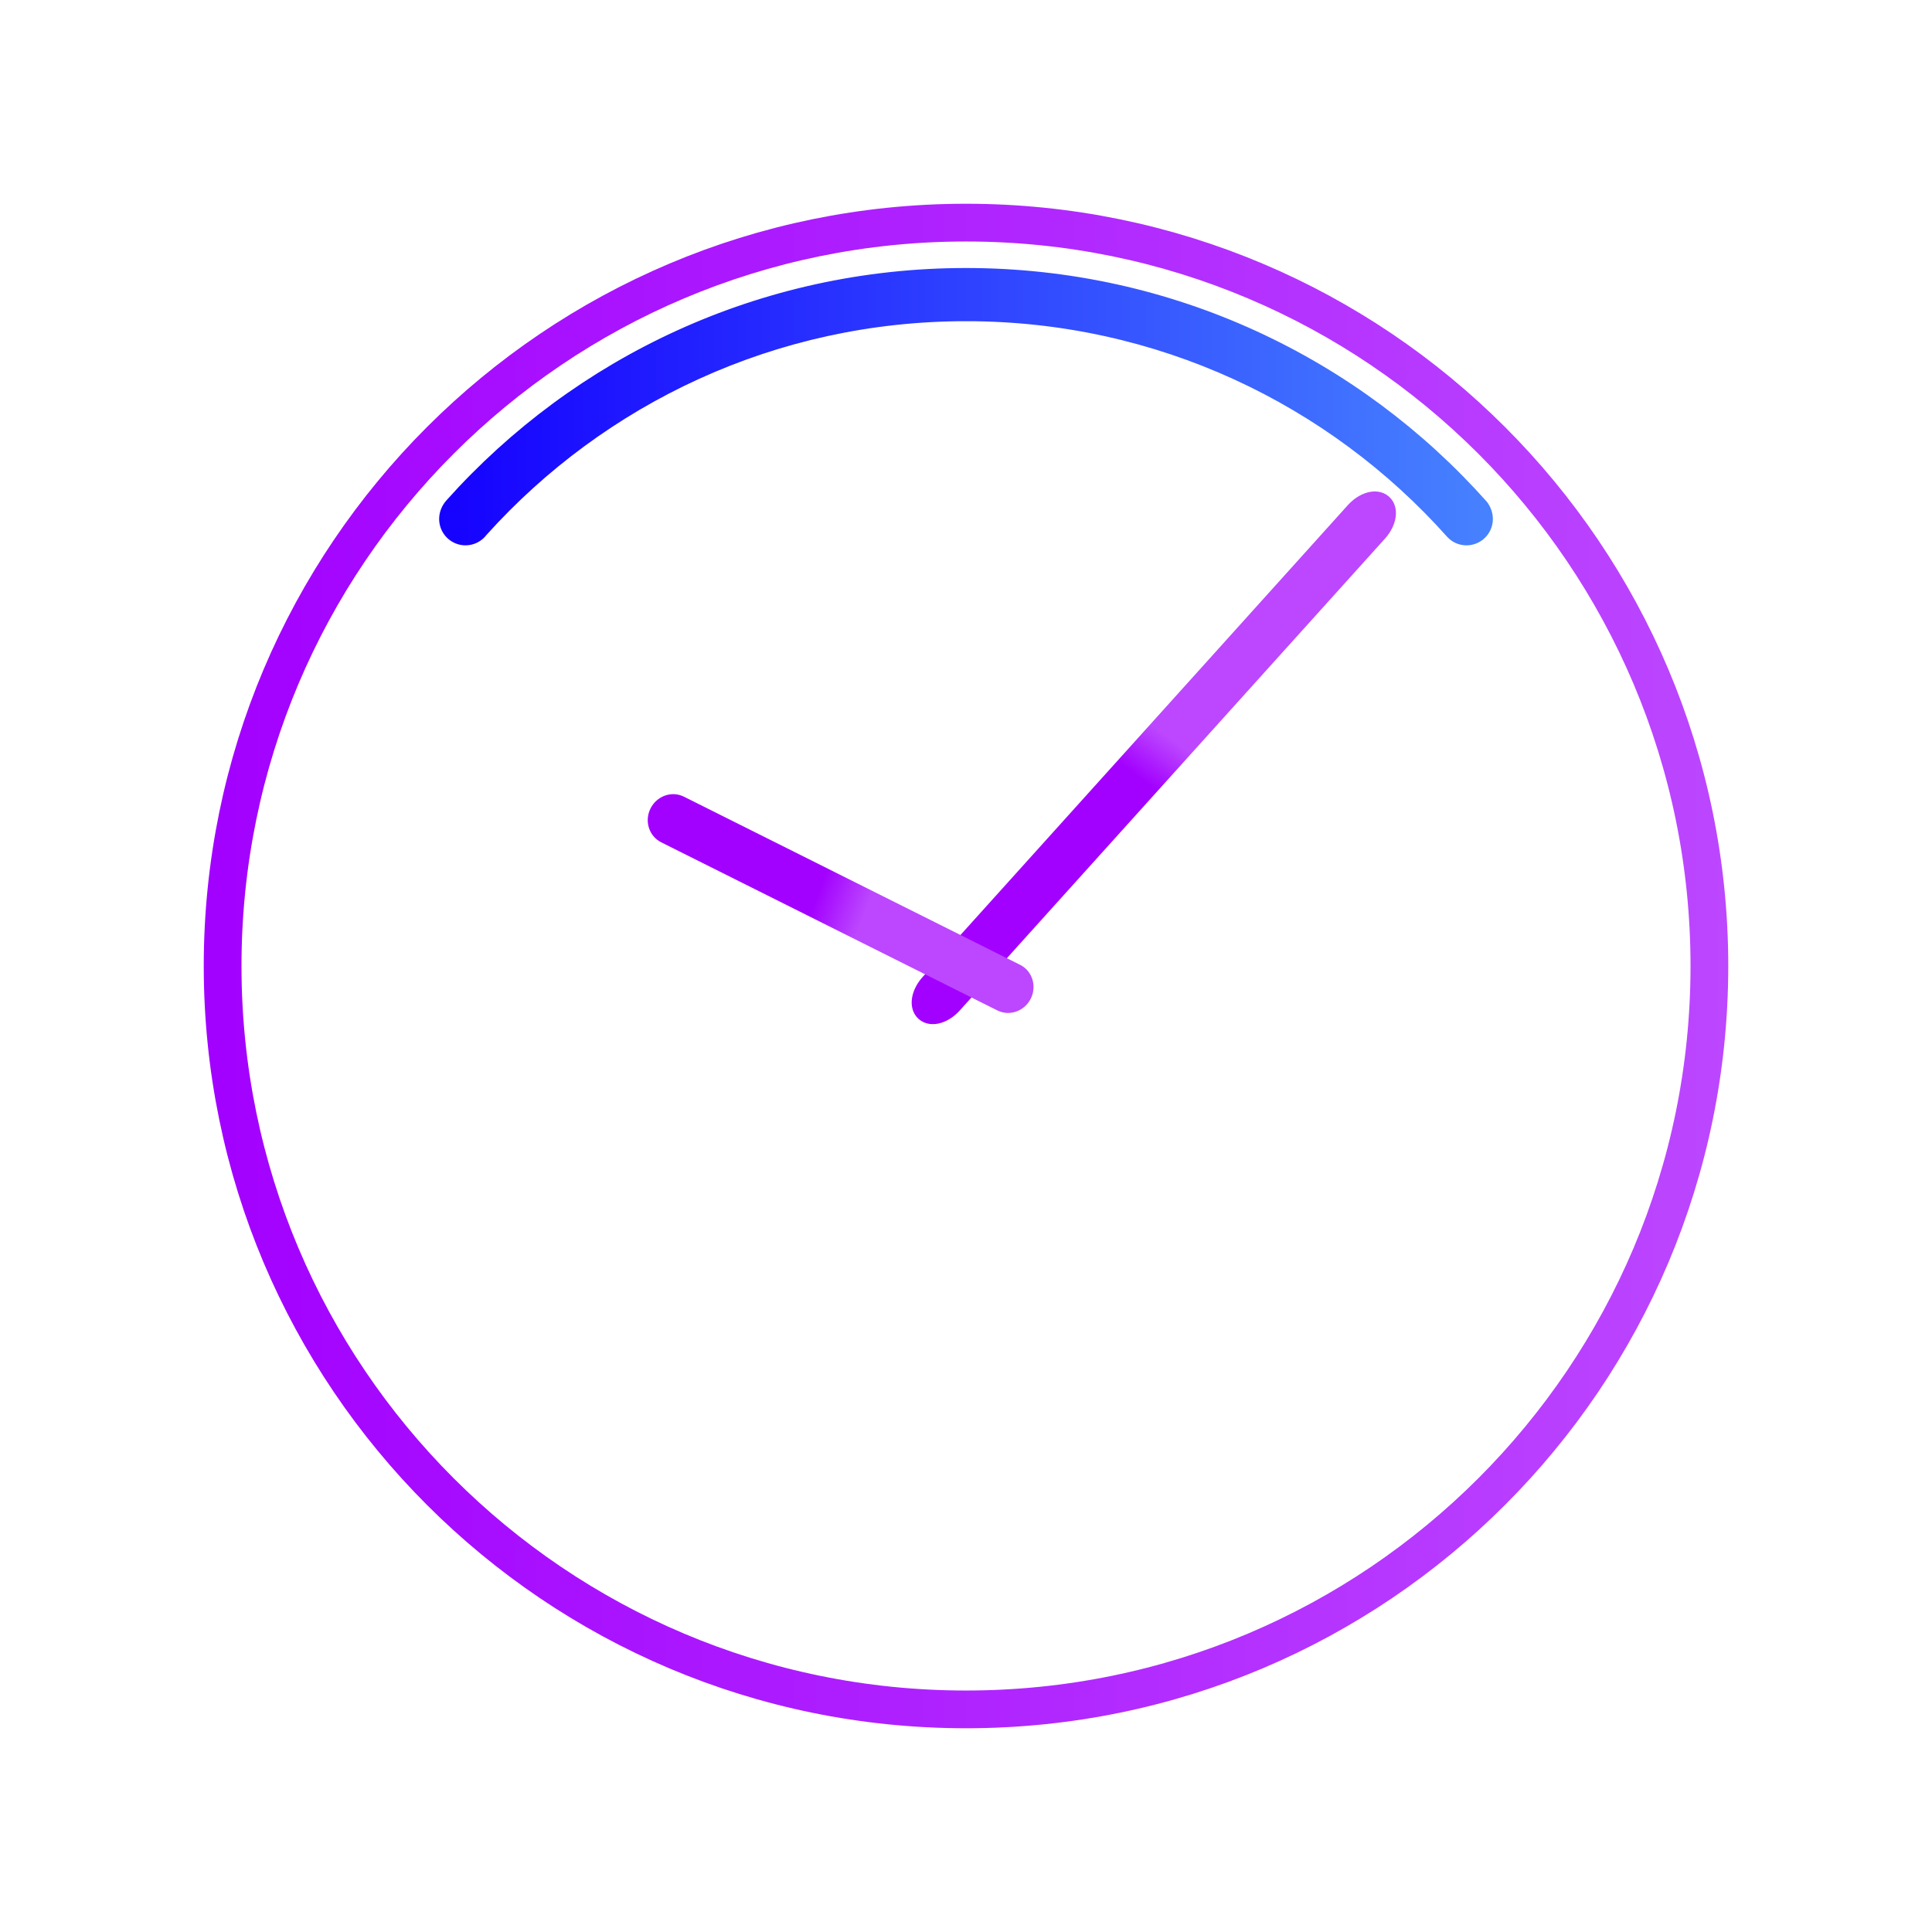
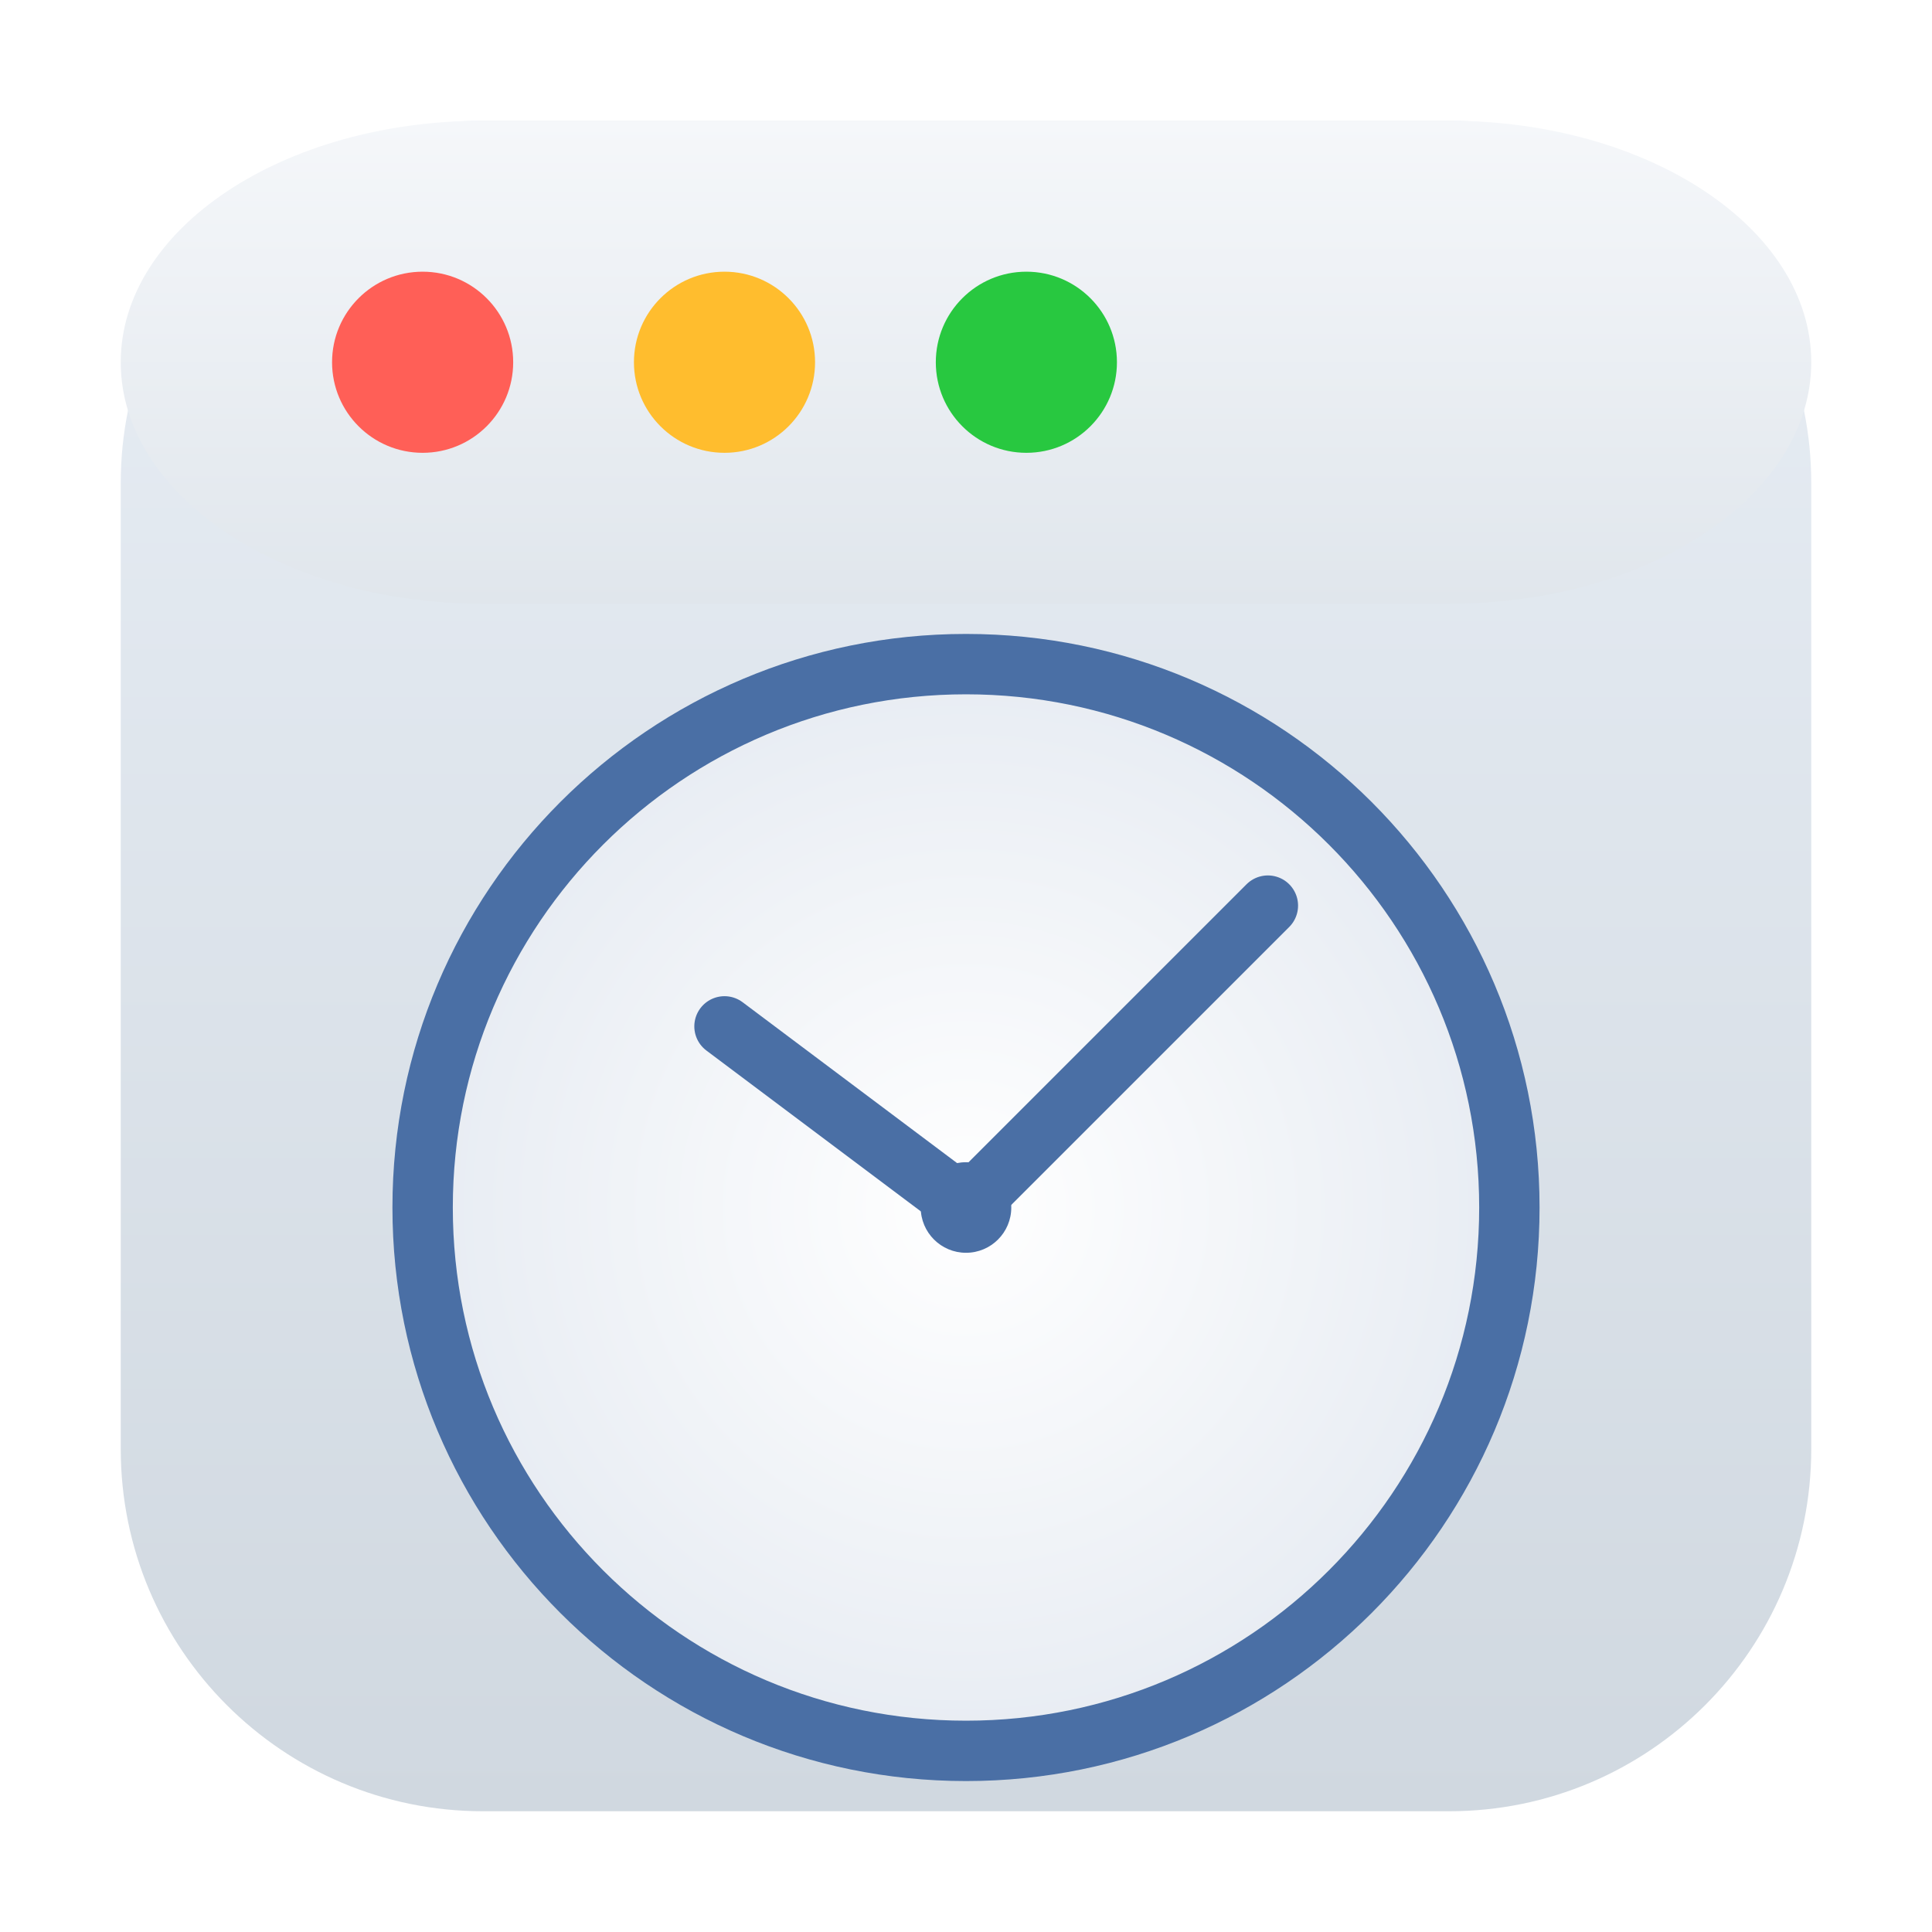
- <svg xmlns="http://www.w3.org/2000/svg" xmlns:xlink="http://www.w3.org/1999/xlink" width="1024" height="1024" viewBox="0 0 270.933 270.933" version="1.1" id="svg1" xml:space="preserve">
-   <defs id="defs1">
-     <linearGradient id="linearGradient43">
-       <stop style="stop-color:#bc47ff;stop-opacity:1;" offset="0" id="stop43" />
-       <stop style="stop-color:#a200ff;stop-opacity:1;" offset="1" id="stop42" />
+ <svg xmlns="http://www.w3.org/2000/svg" width="1024" height="1024" viewBox="0 0 1024 1024" version="1.1" id="svg19">
+   <rect x="64" y="64" width="896" height="896" rx="192" ry="192" fill="url(#bgGradient)" id="rect1" style="display:inline;fill:url(#bgGradient);stroke-width:2" />
+   <rect x="64" y="64" width="896" height="256" rx="192" ry="192" fill="url(#barGradient)" id="rect2" style="display:inline;fill:url(#barGradient);stroke-width:2" />
+   <circle cx="224" cy="192" r="48" fill="#ff5f57" id="circle2" style="display:inline;stroke-width:2" />
+   <circle cx="384" cy="192" r="48" fill="#ffbd2e" id="circle3" style="display:inline;stroke-width:2" />
+   <circle cx="544" cy="192" r="48" fill="#28c840" id="circle4" style="display:inline;stroke-width:2" />
+   <circle cx="512" cy="640" r="288" fill="url(#clockGradient)" stroke="#4a6fa5" stroke-width="32" id="circle5" style="display:inline;fill:url(#clockGradient)" />
+   <line x1="512" y1="640" x2="672" y2="480" stroke="#4a6fa5" stroke-width="32" stroke-linecap="round" id="line13" style="display:inline" />
+   <line x1="512" y1="640" x2="384" y2="544" stroke="#4a6fa5" stroke-width="32" stroke-linecap="round" id="line14" style="display:inline" />
+   <circle cx="512" cy="640" r="24" fill="#4a6fa5" id="circle14" style="display:inline;stroke-width:2" />
+   <defs id="defs19">
+     <linearGradient id="bgGradient" x1="32" y1="32" x2="32" y2="480" gradientUnits="userSpaceOnUse" gradientTransform="scale(2)">
+       <stop offset="0%" stop-color="#E8EEF5" id="stop14" />
+       <stop offset="100%" stop-color="#D0D8E0" id="stop15" />
    </linearGradient>
-     <linearGradient id="linearGradient41">
-       <stop style="stop-color:#bc47ff;stop-opacity:1;" offset="0" id="stop41" />
-       <stop style="stop-color:#a200ff;stop-opacity:1;" offset="1" id="stop40" />
+     <linearGradient id="barGradient" x1="17.105" y1="59.867" x2="17.105" y2="299.333" gradientTransform="scale(3.741657,1.069045)" gradientUnits="userSpaceOnUse">
+       <stop offset="0%" stop-color="#F5F7FA" id="stop16" />
+       <stop offset="100%" stop-color="#E0E6EC" id="stop17" />
    </linearGradient>
-     <linearGradient id="linearGradient31">
-       <stop style="stop-color:#a200ff;stop-opacity:1;" offset="0" id="stop30" />
-       <stop style="stop-color:#bc47ff;stop-opacity:1;" offset="1" id="stop31" />
-     </linearGradient>
-     <linearGradient id="linearGradient27">
-       <stop style="stop-color:#1500ff;stop-opacity:1;" offset="0" id="stop26" />
-       <stop style="stop-color:#4783ff;stop-opacity:1;" offset="1" id="stop27" />
-     </linearGradient>
-     <rect x="236.107" y="536.975" width="84.998" height="76.903" id="rect17" />
-     <clipPath id="a">
-       <path d="M150.97 50.8c-9.07.38-19.66 3.95-25.85 8.6-5.62 4.21-10.26 10.47-8.46 16.56 9.9.19 20.13-3.47 26.07-8.18 5.55-4.4 9.77-10.63 8.24-16.99m3.35 24.48c-15.27 0-21.72 4.49-32.31 4.49-10.92 0-19.23-4.49-32.43-4.49-12.98 0-26.77 4.88-35.51 13.21l-.16.16A24.3 24.3 0 0 0 46.88 102c-.76 4.14-.56 8.66.62 13.35a46 46 0 0 0 5.93 13.35 65 65 0 0 0 11.45 13.35c7 6.45 16.2 13.28 28.04 13.34 11.08.07 14.21-4.37 29.24-4.42s17.87 4.47 28.94 4.4c11.35-.05 20.7-7 27.67-13.32l1.98-1.83a70 70 0 0 0 10.12-11.51l.87-1.18c-9.96-2.32-17.03-6.85-20.85-12.18-3-4.18-4-8.86-2.81-13.35 1.31-4.98 5.3-9.73 12.2-13.35a45 45 0 0 1 6.52-2.76c-8.72-6.72-20.95-10.61-32.48-10.61" id="path1-5" />
-     </clipPath>
-     <clipPath id="a-4">
-       <path d="m 150.97,50.8 c -9.07,0.38 -19.66,3.95 -25.85,8.6 -5.62,4.21 -10.26,10.47 -8.46,16.56 9.9,0.19 20.13,-3.47 26.07,-8.18 5.55,-4.4 9.77,-10.63 8.24,-16.99 m 3.35,24.48 c -15.27,0 -21.72,4.49 -32.31,4.49 -10.92,0 -19.23,-4.49 -32.43,-4.49 -12.98,0 -26.77,4.88 -35.51,13.21 l -0.16,0.16 A 24.3,24.3 0 0 0 46.88,102 c -0.76,4.14 -0.56,8.66 0.62,13.35 a 46,46 0 0 0 5.93,13.35 65,65 0 0 0 11.45,13.35 c 7,6.45 16.2,13.28 28.04,13.34 11.08,0.07 14.21,-4.37 29.24,-4.42 15.03,-0.05 17.87,4.47 28.94,4.4 11.35,-0.05 20.7,-7 27.67,-13.32 l 1.98,-1.83 a 70,70 0 0 0 10.12,-11.51 l 0.87,-1.18 c -9.96,-2.32 -17.03,-6.85 -20.85,-12.18 -3,-4.18 -4,-8.86 -2.81,-13.35 1.31,-4.98 5.3,-9.73 12.2,-13.35 a 45,45 0 0 1 6.52,-2.76 C 178.08,79.17 165.85,75.28 154.32,75.28" id="path1-6" />
-     </clipPath>
-     <linearGradient xlink:href="#linearGradient27" id="linearGradient24" x1="60.524" y1="57.029" x2="210.409" y2="57.029" gradientUnits="userSpaceOnUse" />
-     <linearGradient xlink:href="#linearGradient27" id="linearGradient26" x1="60.524" y1="57.029" x2="210.409" y2="57.029" gradientUnits="userSpaceOnUse" />
-     <linearGradient xlink:href="#linearGradient31" id="linearGradient30" x1="28.573" y1="135.467" x2="242.361" y2="135.467" gradientUnits="userSpaceOnUse" />
-     <linearGradient xlink:href="#linearGradient43" id="linearGradient33" x1="-60.217" y1="165.67" x2="-60.964" y2="158.563" gradientUnits="userSpaceOnUse" />
-     <linearGradient xlink:href="#linearGradient31" id="linearGradient35" x1="191.706" y1="-25.886" x2="190.973" y2="-32.86" gradientUnits="userSpaceOnUse" />
-     <linearGradient xlink:href="#linearGradient41" id="linearGradient38" x1="-60.217" y1="165.67" x2="-60.964" y2="158.563" gradientUnits="userSpaceOnUse" />
-     <linearGradient xlink:href="#linearGradient31" id="linearGradient40" x1="191.706" y1="-25.886" x2="190.973" y2="-32.86" gradientUnits="userSpaceOnUse" />
+     <radialGradient id="clockGradient" cx="256" cy="320" r="152" fx="256" fy="320" gradientUnits="userSpaceOnUse" gradientTransform="scale(2)">
+       <stop offset="0%" stop-color="#FFFFFF" id="stop18" />
+       <stop offset="100%" stop-color="#E6EBF2" id="stop19" />
+     </radialGradient>
  </defs>
-   <g id="layer3" style="display:inline">
-     <circle style="fill:none;stroke:url(#linearGradient30);stroke-width:5.292;stroke-dasharray:none" id="path1" cx="135.467" cy="135.467" r="104.248" />
-   </g>
-   <g id="layer1" style="display:inline">
-     <path style="fill:url(#linearGradient24);fill-opacity:1;stroke:url(#linearGradient26);stroke-width:1.058;stroke-dasharray:none" d="m 135.467,44.512 c 26.987,0 51.229,11.754 67.875,30.422 0.588,0.647 1.429,1.014 2.311,1.014 1.75,1e-6 3.169,-1.419 3.169,-3.169 v 0 c 0,-0.736 -0.256,-1.448 -0.699,-2.051 -17.805,-20.027 -43.76,-32.615 -72.656,-32.615 -28.768,-1e-6 -54.622,12.478 -72.428,32.364 -0.587,0.643 -0.926,1.455 -0.926,2.302 0,1.75 1.419,3.169 3.169,3.169 1.003,0 1.948,-0.475 2.565,-1.307 16.667,-18.508 40.787,-30.128 67.621,-30.128 z" id="path1-8-2" />
-   </g>
-   <g id="layer2" style="display:inline">
-     <rect style="display:inline;fill:url(#linearGradient40);stroke:url(#linearGradient35);stroke-width:3.175;stroke-dasharray:none" id="rect15" width="3.837" height="95.4" x="189.421" y="-77.073" rx="2.612" ry="3.158" transform="rotate(42.02378)" />
-     <rect style="display:inline;fill:url(#linearGradient38);stroke:url(#linearGradient33);stroke-width:3.175;stroke-dasharray:none" id="rect16" width="3.972" height="56.446" x="-62.576" y="133.893" rx="2.704" ry="1.869" transform="rotate(-63.42723)" />
-   </g>
</svg>
